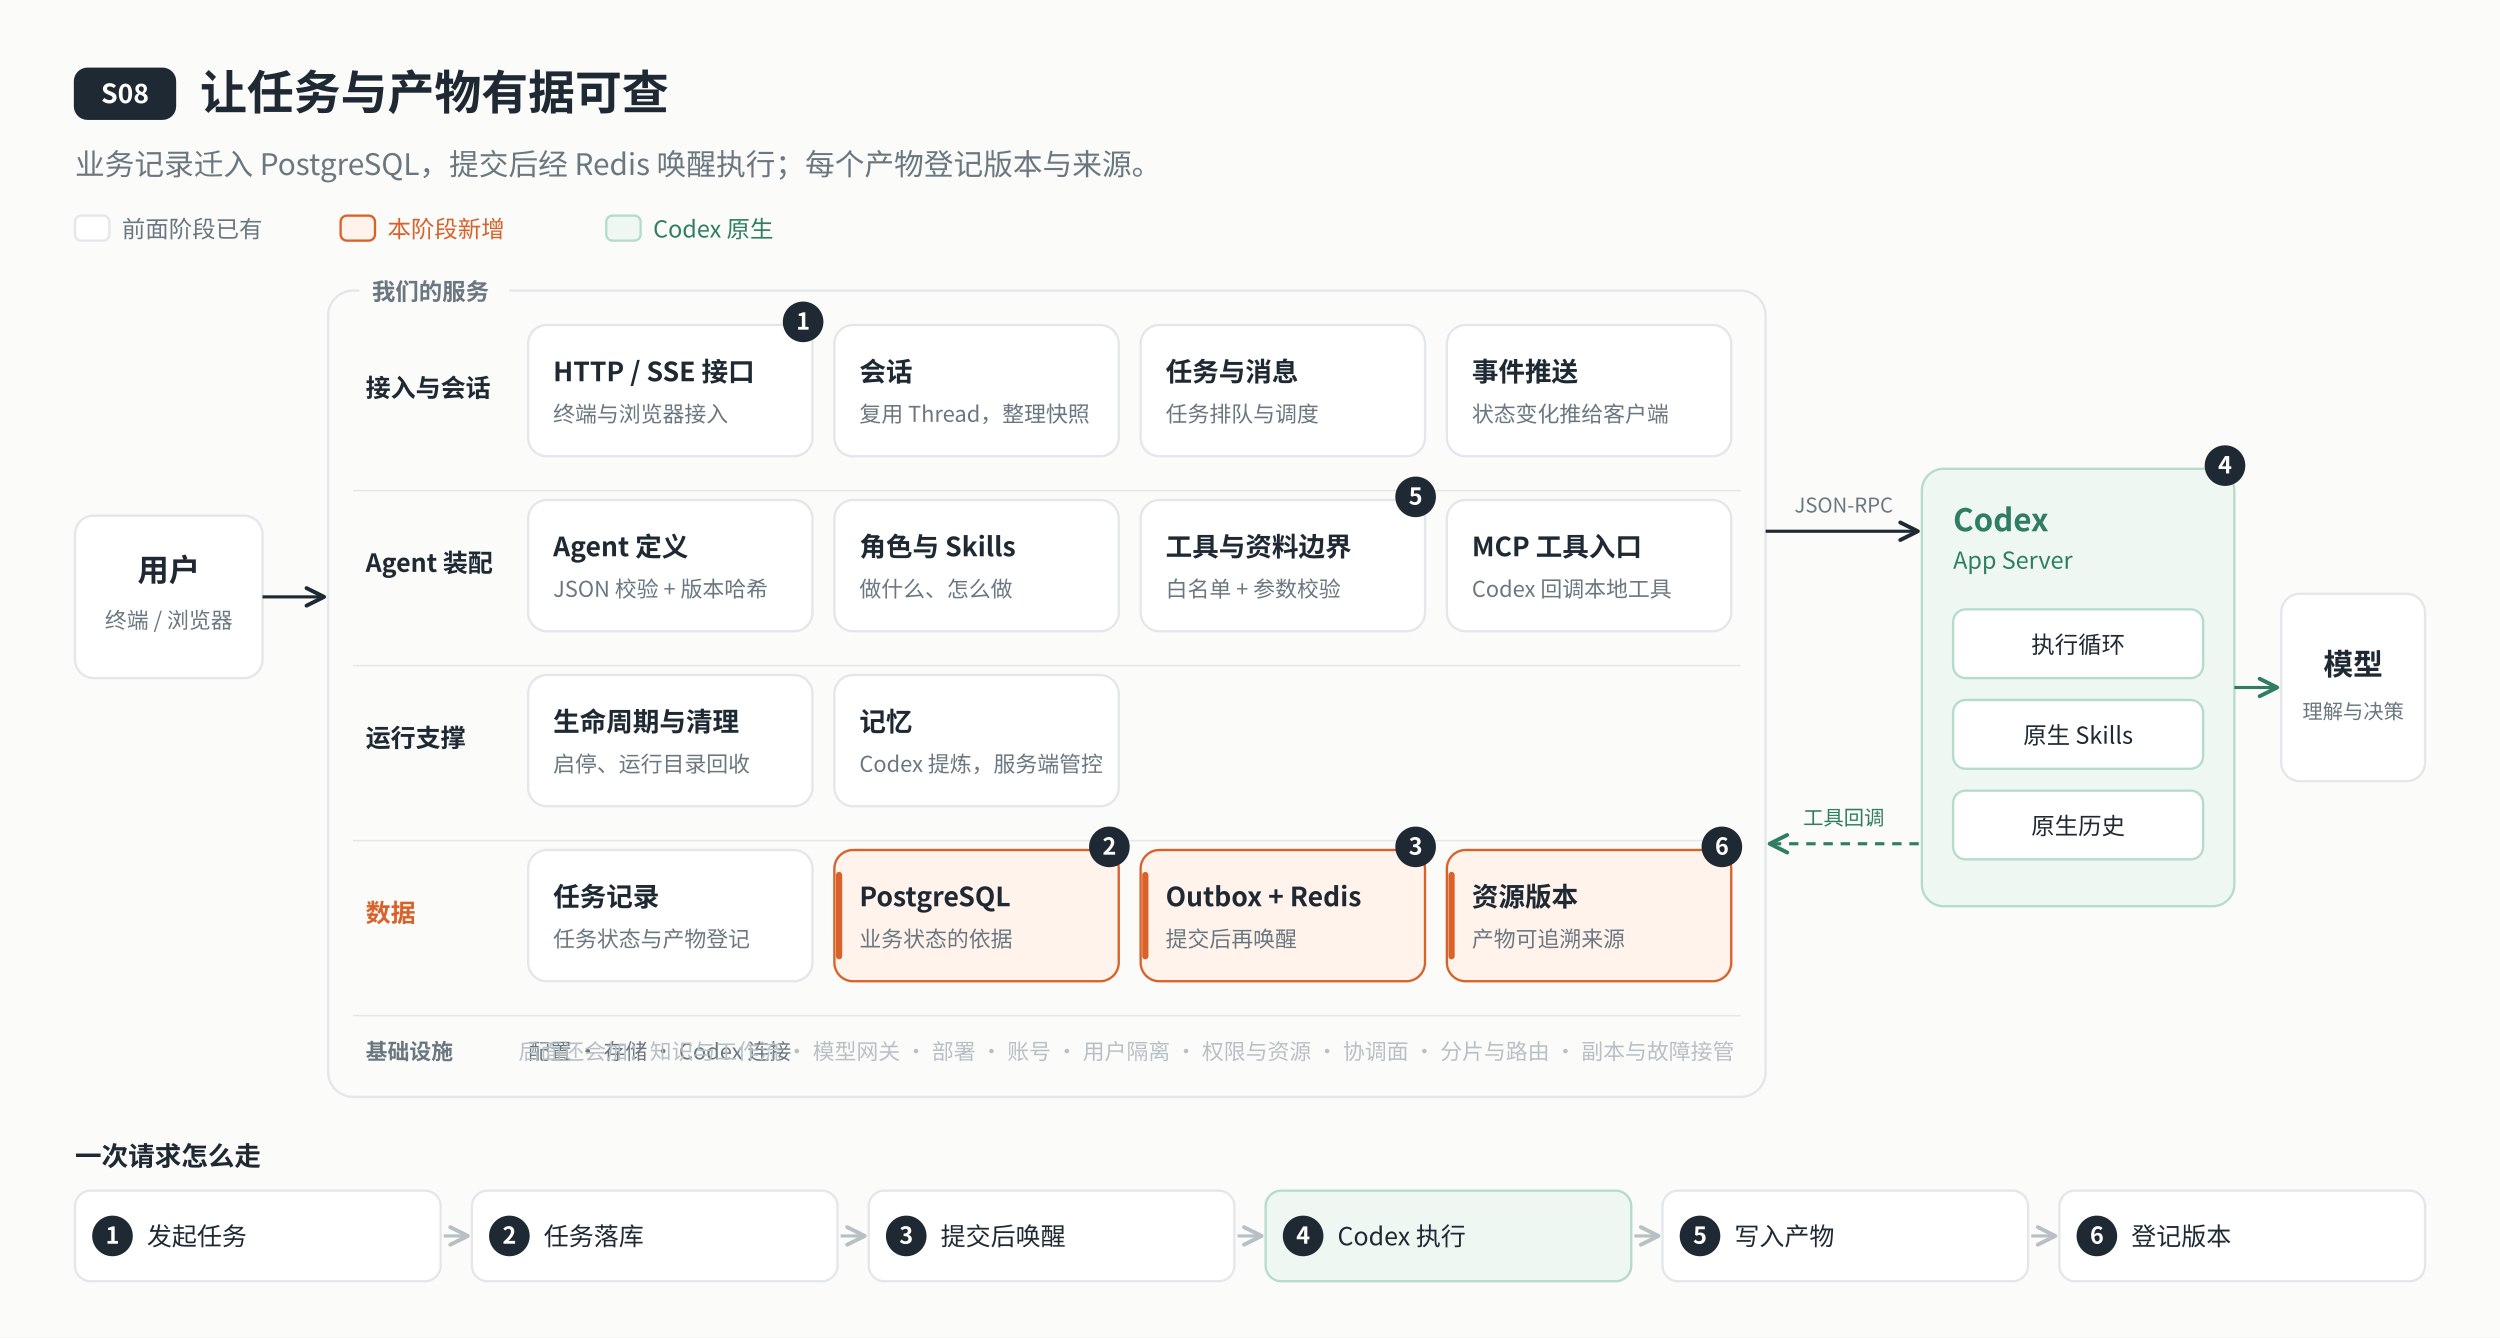
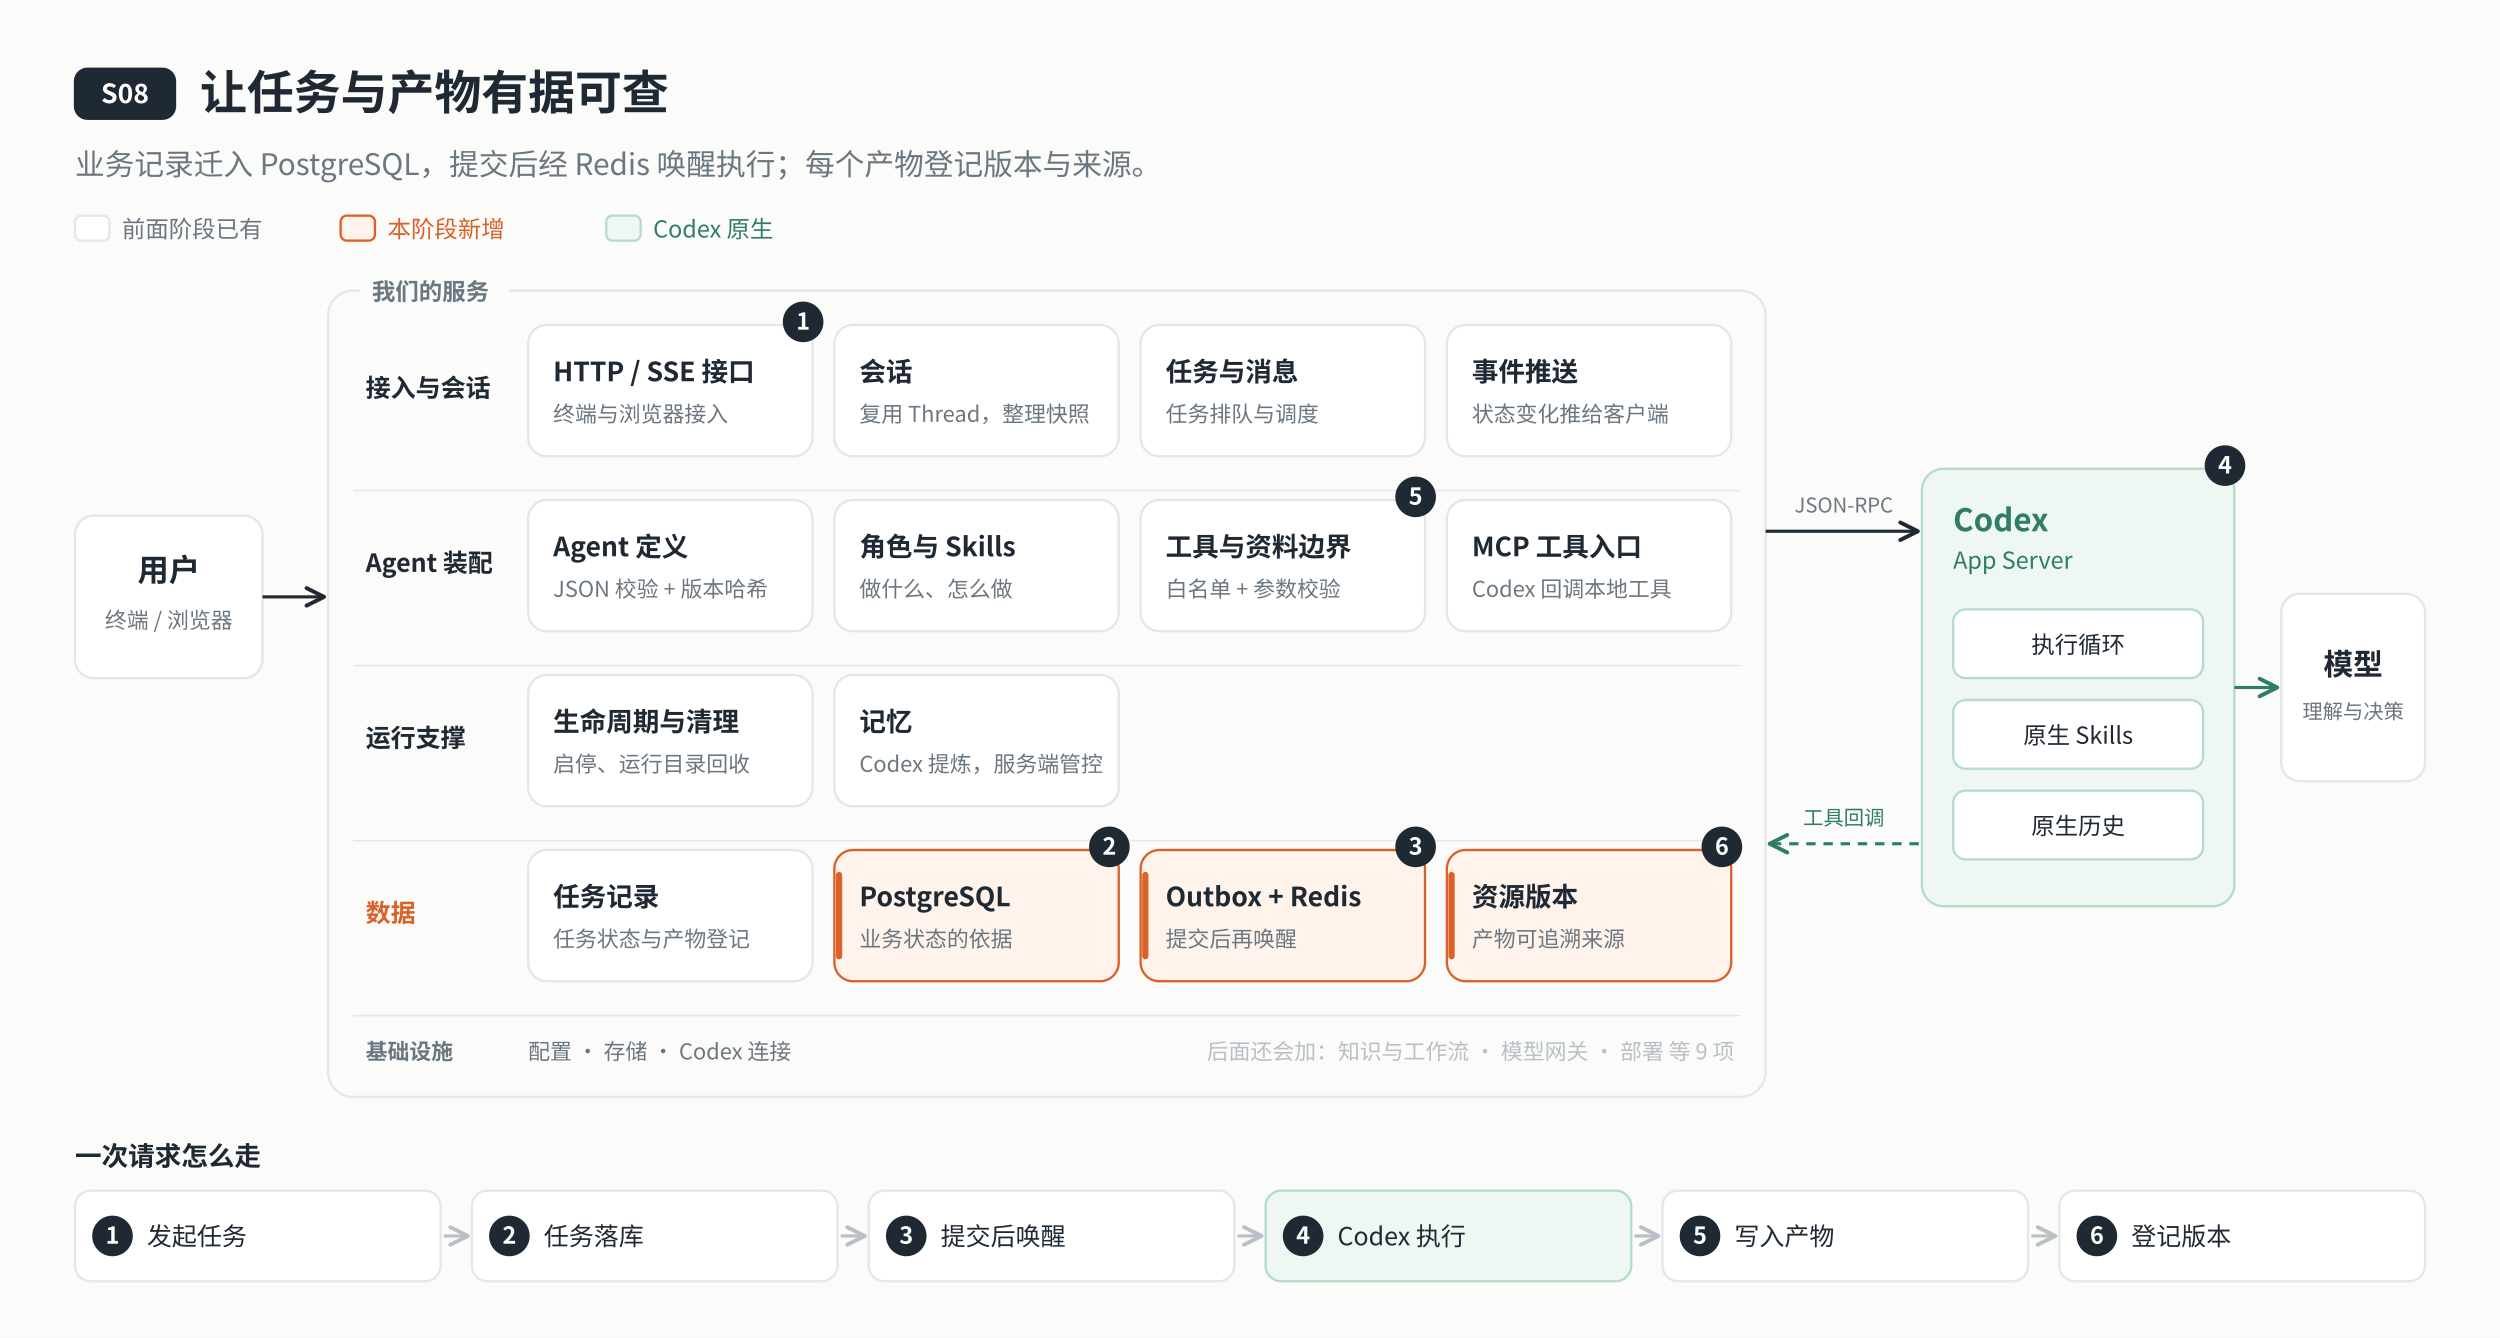
<svg xmlns="http://www.w3.org/2000/svg" width="1600" height="856" viewBox="0 0 1600 856" role="img" aria-labelledby="title desc">
  <defs>
    <marker id="mB8C0C6" viewBox="0 0 10 10" refX="8" refY="5" markerWidth="7" markerHeight="7" orient="auto-start-reverse">
      <path d="M1 1 L9 5 L1 9" fill="none" stroke="#B8C0C6" stroke-width="1.8" stroke-linecap="round" stroke-linejoin="round" />
    </marker>
    <marker id="m1F2933" viewBox="0 0 10 10" refX="8" refY="5" markerWidth="7" markerHeight="7" orient="auto-start-reverse">
      <path d="M1 1 L9 5 L1 9" fill="none" stroke="#1F2933" stroke-width="1.8" stroke-linecap="round" stroke-linejoin="round" />
    </marker>
    <marker id="m2F7D62" viewBox="0 0 10 10" refX="8" refY="5" markerWidth="7" markerHeight="7" orient="auto-start-reverse">
      <path d="M1 1 L9 5 L1 9" fill="none" stroke="#2F7D62" stroke-width="1.8" stroke-linecap="round" stroke-linejoin="round" />
    </marker>
  </defs>
  <g font-family="PingFang SC, Microsoft YaHei, Noto Sans CJK SC, sans-serif">
    <rect x="0" y="0" width="1600" height="856" fill="#FBFBF9" />
    <rect x="48" y="44" width="64" height="32" rx="8" fill="#1F2933" stroke="#1F2933" stroke-width="1.5" />
    <text x="80" y="66" font-size="17" fill="#fff" font-weight="700" text-anchor="middle">S08</text>
    <text x="128" y="70" font-size="30" fill="#1F2933" font-weight="700" text-anchor="start">让任务与产物有据可查</text>
    <text x="48" y="112" font-size="19" fill="#6B7780" font-weight="400" text-anchor="start">业务记录迁入 PostgreSQL，提交后经 Redis 唤醒执行；每个产物登记版本与来源。</text>
    <rect x="48" y="138" width="22" height="16" rx="4" fill="#FFFFFF" stroke="#E3E7EA" stroke-width="1.5" />
    <text x="78" y="152" font-size="15" fill="#6B7780" font-weight="400" text-anchor="start">前面阶段已有</text>
    <rect x="218" y="138" width="22" height="16" rx="4" fill="#FFF3EC" stroke="#D9622B" stroke-width="1.5" />
    <text x="248" y="152" font-size="15" fill="#D9622B" font-weight="400" text-anchor="start">本阶段新增</text>
    <rect x="388" y="138" width="22" height="16" rx="4" fill="#EEF7F2" stroke="#B5DCCB" stroke-width="1.5" />
    <text x="418" y="152" font-size="15" fill="#2F7D62" font-weight="400" text-anchor="start">Codex 原生</text>
    <rect x="48" y="330" width="120" height="104" rx="12" fill="#FFFFFF" stroke="#E3E7EA" stroke-width="1.5" />
    <text x="108" y="372" font-size="20" fill="#1F2933" font-weight="600" text-anchor="middle">用户</text>
    <text x="108" y="402" font-size="14" fill="#6B7780" font-weight="400" text-anchor="middle">终端 / 浏览器</text>
    <rect x="210" y="186" width="920" height="516" rx="16" fill="none" stroke="#E3E7EA" stroke-width="1.5" />
    <rect x="230" y="175" width="96" height="22" fill="#FBFBF9" />
    <text x="238" y="192" font-size="15" fill="#6B7780" font-weight="600" text-anchor="start">我们的服务</text>
    <text x="234" y="254" font-size="16" fill="#1F2933" font-weight="600" text-anchor="start">接入与会话</text>
    <rect x="338" y="208" width="182" height="84" rx="12" fill="#FFFFFF" stroke="#E3E7EA" stroke-width="1.5" />
    <text x="354" y="244" font-size="17" fill="#1F2933" font-weight="600" text-anchor="start">HTTP / SSE 接口</text>
    <text x="354" y="270" font-size="14" fill="#6B7780" font-weight="400" text-anchor="start">终端与浏览器接入</text>
    <rect x="534" y="208" width="182" height="84" rx="12" fill="#FFFFFF" stroke="#E3E7EA" stroke-width="1.5" />
    <text x="550" y="244" font-size="17" fill="#1F2933" font-weight="600" text-anchor="start">会话</text>
    <text x="550" y="270" font-size="14" fill="#6B7780" font-weight="400" text-anchor="start">复用 Thread，整理快照</text>
    <rect x="730" y="208" width="182" height="84" rx="12" fill="#FFFFFF" stroke="#E3E7EA" stroke-width="1.5" />
    <text x="746" y="244" font-size="17" fill="#1F2933" font-weight="600" text-anchor="start">任务与消息</text>
    <text x="746" y="270" font-size="14" fill="#6B7780" font-weight="400" text-anchor="start">任务排队与调度</text>
    <rect x="926" y="208" width="182" height="84" rx="12" fill="#FFFFFF" stroke="#E3E7EA" stroke-width="1.5" />
    <text x="942" y="244" font-size="17" fill="#1F2933" font-weight="600" text-anchor="start">事件推送</text>
    <text x="942" y="270" font-size="14" fill="#6B7780" font-weight="400" text-anchor="start">状态变化推给客户端</text>
    <text x="234" y="366" font-size="16" fill="#1F2933" font-weight="600" text-anchor="start">Agent 装配</text>
    <line x1="226" y1="314" x2="1114" y2="314" stroke="#E3E7EA" stroke-width="1" />
    <rect x="338" y="320" width="182" height="84" rx="12" fill="#FFFFFF" stroke="#E3E7EA" stroke-width="1.5" />
    <text x="354" y="356" font-size="17" fill="#1F2933" font-weight="600" text-anchor="start">Agent 定义</text>
    <text x="354" y="382" font-size="14" fill="#6B7780" font-weight="400" text-anchor="start">JSON 校验 + 版本哈希</text>
    <rect x="534" y="320" width="182" height="84" rx="12" fill="#FFFFFF" stroke="#E3E7EA" stroke-width="1.5" />
    <text x="550" y="356" font-size="17" fill="#1F2933" font-weight="600" text-anchor="start">角色与 Skills</text>
    <text x="550" y="382" font-size="14" fill="#6B7780" font-weight="400" text-anchor="start">做什么、怎么做</text>
    <rect x="730" y="320" width="182" height="84" rx="12" fill="#FFFFFF" stroke="#E3E7EA" stroke-width="1.5" />
    <text x="746" y="356" font-size="17" fill="#1F2933" font-weight="600" text-anchor="start">工具与资料边界</text>
    <text x="746" y="382" font-size="14" fill="#6B7780" font-weight="400" text-anchor="start">白名单 + 参数校验</text>
    <rect x="926" y="320" width="182" height="84" rx="12" fill="#FFFFFF" stroke="#E3E7EA" stroke-width="1.5" />
    <text x="942" y="356" font-size="17" fill="#1F2933" font-weight="600" text-anchor="start">MCP 工具入口</text>
    <text x="942" y="382" font-size="14" fill="#6B7780" font-weight="400" text-anchor="start">Codex 回调本地工具</text>
    <text x="234" y="478" font-size="16" fill="#1F2933" font-weight="600" text-anchor="start">运行支撑</text>
    <line x1="226" y1="426" x2="1114" y2="426" stroke="#E3E7EA" stroke-width="1" />
    <rect x="338" y="432" width="182" height="84" rx="12" fill="#FFFFFF" stroke="#E3E7EA" stroke-width="1.5" />
    <text x="354" y="468" font-size="17" fill="#1F2933" font-weight="600" text-anchor="start">生命周期与清理</text>
    <text x="354" y="494" font-size="14" fill="#6B7780" font-weight="400" text-anchor="start">启停、运行目录回收</text>
    <rect x="534" y="432" width="182" height="84" rx="12" fill="#FFFFFF" stroke="#E3E7EA" stroke-width="1.5" />
    <text x="550" y="468" font-size="17" fill="#1F2933" font-weight="600" text-anchor="start">记忆</text>
    <text x="550" y="494" font-size="14" fill="#6B7780" font-weight="400" text-anchor="start">Codex 提炼，服务端管控</text>
    <text x="234" y="590" font-size="16" fill="#D9622B" font-weight="600" text-anchor="start">数据</text>
    <line x1="226" y1="538" x2="1114" y2="538" stroke="#E3E7EA" stroke-width="1" />
    <rect x="338" y="544" width="182" height="84" rx="12" fill="#FFFFFF" stroke="#E3E7EA" stroke-width="1.5" />
    <text x="354" y="580" font-size="17" fill="#1F2933" font-weight="600" text-anchor="start">任务记录</text>
    <text x="354" y="606" font-size="14" fill="#6B7780" font-weight="400" text-anchor="start">任务状态与产物登记</text>
    <rect x="534" y="544" width="182" height="84" rx="12" fill="#FFF3EC" stroke="#D9622B" stroke-width="1.5" />
    <rect x="535" y="558" width="4" height="56" rx="2" fill="#D9622B" />
    <text x="550" y="580" font-size="17" fill="#1F2933" font-weight="600" text-anchor="start">PostgreSQL</text>
    <text x="550" y="606" font-size="14" fill="#6B7780" font-weight="400" text-anchor="start">业务状态的依据</text>
    <rect x="730" y="544" width="182" height="84" rx="12" fill="#FFF3EC" stroke="#D9622B" stroke-width="1.5" />
    <rect x="731" y="558" width="4" height="56" rx="2" fill="#D9622B" />
    <text x="746" y="580" font-size="17" fill="#1F2933" font-weight="600" text-anchor="start">Outbox + Redis</text>
    <text x="746" y="606" font-size="14" fill="#6B7780" font-weight="400" text-anchor="start">提交后再唤醒</text>
    <rect x="926" y="544" width="182" height="84" rx="12" fill="#FFF3EC" stroke="#D9622B" stroke-width="1.5" />
    <rect x="927" y="558" width="4" height="56" rx="2" fill="#D9622B" />
    <text x="942" y="580" font-size="17" fill="#1F2933" font-weight="600" text-anchor="start">资源版本</text>
    <text x="942" y="606" font-size="14" fill="#6B7780" font-weight="400" text-anchor="start">产物可追溯来源</text>
    <line x1="226" y1="650" x2="1114" y2="650" stroke="#E3E7EA" stroke-width="1" />
    <text x="234" y="678" font-size="14" fill="#6B7780" font-weight="600" text-anchor="start">基础设施</text>
    <text x="338" y="678" font-size="14" fill="#6B7780" font-weight="400" text-anchor="start">配置 · 存储 · Codex 连接</text>
-     <text x="1110" y="678" font-size="14" fill="#B8C0C6" font-weight="400" text-anchor="end">后面还会加：知识与工作流 · 模型网关 · 部署 · 账号 · 用户隔离 · 权限与资源 · 协调面 · 分片与路由 · 副本与故障接管</text>
+     <text x="1110" y="678" font-size="14" fill="#B8C0C6" font-weight="400" text-anchor="end">后面还会加：知识与工作流 · 模型网关 · 部署 等 9 项</text>
    <rect x="1230" y="300" width="200" height="280" rx="14" fill="#EEF7F2" stroke="#B5DCCB" stroke-width="1.5" />
    <text x="1250" y="340" font-size="20" fill="#2F7D62" font-weight="700" text-anchor="start">Codex</text>
    <text x="1250" y="364" font-size="15" fill="#2F7D62" font-weight="400" text-anchor="start">App Server</text>
    <rect x="1250" y="390" width="160" height="44" rx="8" fill="#FFFFFF" stroke="#B5DCCB" stroke-width="1.5" />
    <text x="1330" y="418" font-size="15" fill="#1F2933" font-weight="500" text-anchor="middle">执行循环</text>
    <rect x="1250" y="448" width="160" height="44" rx="8" fill="#FFFFFF" stroke="#B5DCCB" stroke-width="1.5" />
    <text x="1330" y="476" font-size="15" fill="#1F2933" font-weight="500" text-anchor="middle">原生 Skills</text>
    <rect x="1250" y="506" width="160" height="44" rx="8" fill="#FFFFFF" stroke="#B5DCCB" stroke-width="1.5" />
    <text x="1330" y="534" font-size="15" fill="#1F2933" font-weight="500" text-anchor="middle">原生历史</text>
    <rect x="1460" y="380" width="92" height="120" rx="12" fill="#FFFFFF" stroke="#E3E7EA" stroke-width="1.5" />
    <text x="1506" y="432" font-size="19" fill="#1F2933" font-weight="600" text-anchor="middle">模型</text>
    <text x="1506" y="460" font-size="13" fill="#6B7780" font-weight="400" text-anchor="middle">理解与决策</text>
    <path d="M168,382 L206,382" fill="none" stroke="#1F2933" stroke-width="2" marker-end="url(#m1F2933)" />
    <path d="M1130,340 L1226,340" fill="none" stroke="#1F2933" stroke-width="2" marker-end="url(#m1F2933)" />
    <text x="1180" y="328" font-size="13" fill="#6B7780" font-weight="500" text-anchor="middle">JSON-RPC</text>
    <path d="M1228,540 L1134,540" fill="none" stroke="#2F7D62" stroke-width="2" stroke-dasharray="6 5" marker-end="url(#m2F7D62)" />
    <text x="1180" y="528" font-size="13" fill="#2F7D62" font-weight="500" text-anchor="middle">工具回调</text>
    <path d="M1430,440 L1456,440" fill="none" stroke="#2F7D62" stroke-width="2" marker-end="url(#m2F7D62)" />
    <circle cx="514" cy="206" r="13" fill="#1F2933" />
    <text x="514" y="211" font-size="15" fill="#fff" font-weight="700" text-anchor="middle">1</text>
    <circle cx="710" cy="542" r="13" fill="#1F2933" />
    <text x="710" y="547" font-size="15" fill="#fff" font-weight="700" text-anchor="middle">2</text>
    <circle cx="906" cy="542" r="13" fill="#1F2933" />
    <text x="906" y="547" font-size="15" fill="#fff" font-weight="700" text-anchor="middle">3</text>
    <circle cx="1424" cy="298" r="13" fill="#1F2933" />
    <text x="1424" y="303" font-size="15" fill="#fff" font-weight="700" text-anchor="middle">4</text>
    <circle cx="906" cy="318" r="13" fill="#1F2933" />
    <text x="906" y="323" font-size="15" fill="#fff" font-weight="700" text-anchor="middle">5</text>
    <circle cx="1102" cy="542" r="13" fill="#1F2933" />
    <text x="1102" y="547" font-size="15" fill="#fff" font-weight="700" text-anchor="middle">6</text>
    <text x="48" y="746" font-size="17" fill="#1F2933" font-weight="700" text-anchor="start">一次请求怎么走</text>
    <rect x="48" y="762" width="234" height="58" rx="10" fill="#FFFFFF" stroke="#E3E7EA" stroke-width="1.5" />
    <circle cx="72" cy="791" r="13" fill="#1F2933" />
    <text x="72" y="796" font-size="15" fill="#fff" font-weight="700" text-anchor="middle">1</text>
    <text x="94" y="797" font-size="16" fill="#1F2933" font-weight="500" text-anchor="start">发起任务</text>
    <path d="M284,791 L298,791" fill="none" stroke="#B8C0C6" stroke-width="2" marker-end="url(#mB8C0C6)" />
    <rect x="302" y="762" width="234" height="58" rx="10" fill="#FFFFFF" stroke="#E3E7EA" stroke-width="1.5" />
    <circle cx="326" cy="791" r="13" fill="#1F2933" />
    <text x="326" y="796" font-size="15" fill="#fff" font-weight="700" text-anchor="middle">2</text>
    <text x="348" y="797" font-size="16" fill="#1F2933" font-weight="500" text-anchor="start">任务落库</text>
    <path d="M538,791 L552,791" fill="none" stroke="#B8C0C6" stroke-width="2" marker-end="url(#mB8C0C6)" />
    <rect x="556" y="762" width="234" height="58" rx="10" fill="#FFFFFF" stroke="#E3E7EA" stroke-width="1.5" />
    <circle cx="580" cy="791" r="13" fill="#1F2933" />
    <text x="580" y="796" font-size="15" fill="#fff" font-weight="700" text-anchor="middle">3</text>
    <text x="602" y="797" font-size="16" fill="#1F2933" font-weight="500" text-anchor="start">提交后唤醒</text>
    <path d="M792,791 L806,791" fill="none" stroke="#B8C0C6" stroke-width="2" marker-end="url(#mB8C0C6)" />
    <rect x="810" y="762" width="234" height="58" rx="10" fill="#EEF7F2" stroke="#B5DCCB" stroke-width="1.5" />
    <circle cx="834" cy="791" r="13" fill="#1F2933" />
    <text x="834" y="796" font-size="15" fill="#fff" font-weight="700" text-anchor="middle">4</text>
    <text x="856" y="797" font-size="16" fill="#1F2933" font-weight="500" text-anchor="start">Codex 执行</text>
    <path d="M1046,791 L1060,791" fill="none" stroke="#B8C0C6" stroke-width="2" marker-end="url(#mB8C0C6)" />
    <rect x="1064" y="762" width="234" height="58" rx="10" fill="#FFFFFF" stroke="#E3E7EA" stroke-width="1.5" />
    <circle cx="1088" cy="791" r="13" fill="#1F2933" />
    <text x="1088" y="796" font-size="15" fill="#fff" font-weight="700" text-anchor="middle">5</text>
    <text x="1110" y="797" font-size="16" fill="#1F2933" font-weight="500" text-anchor="start">写入产物</text>
    <path d="M1300,791 L1314,791" fill="none" stroke="#B8C0C6" stroke-width="2" marker-end="url(#mB8C0C6)" />
    <rect x="1318" y="762" width="234" height="58" rx="10" fill="#FFFFFF" stroke="#E3E7EA" stroke-width="1.5" />
    <circle cx="1342" cy="791" r="13" fill="#1F2933" />
    <text x="1342" y="796" font-size="15" fill="#fff" font-weight="700" text-anchor="middle">6</text>
    <text x="1364" y="797" font-size="16" fill="#1F2933" font-weight="500" text-anchor="start">登记版本</text>
  </g>
</svg>
